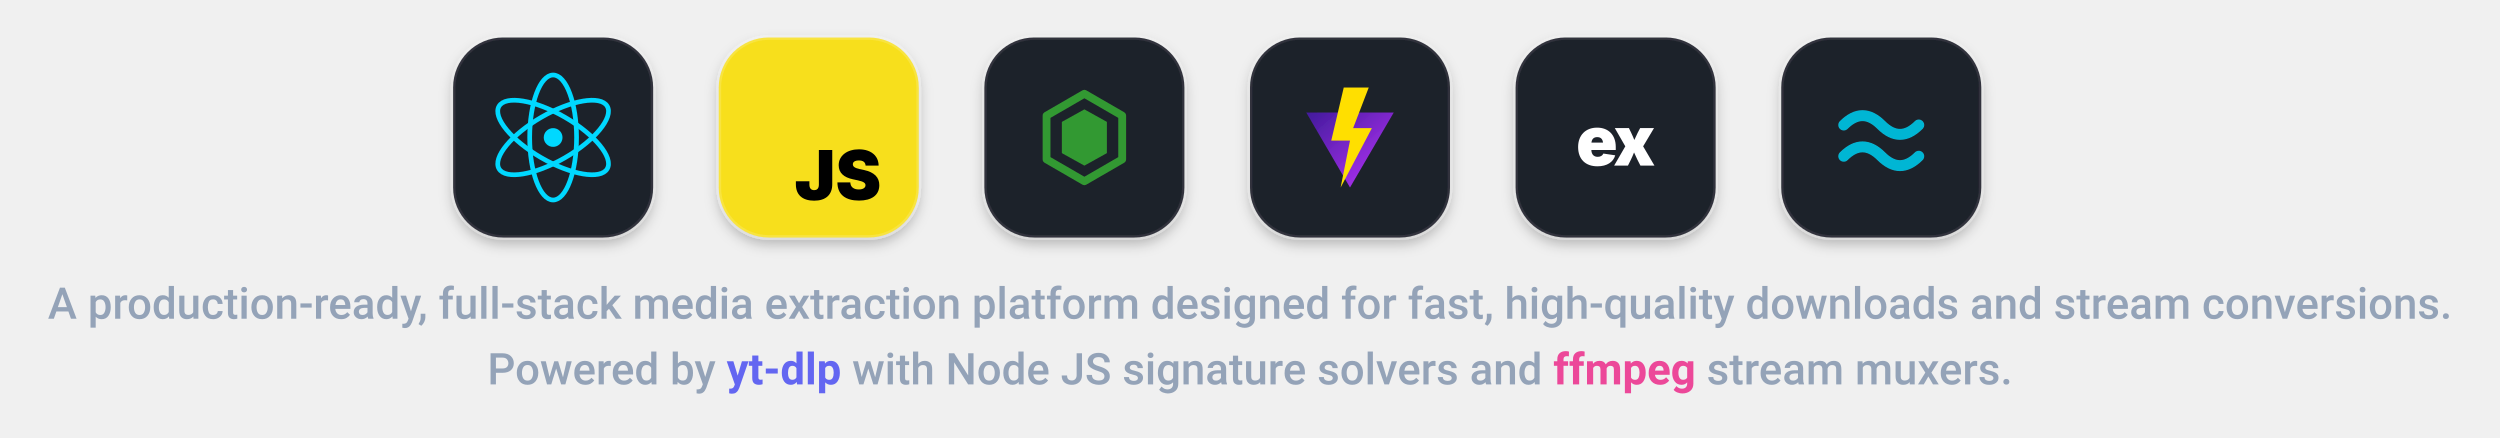
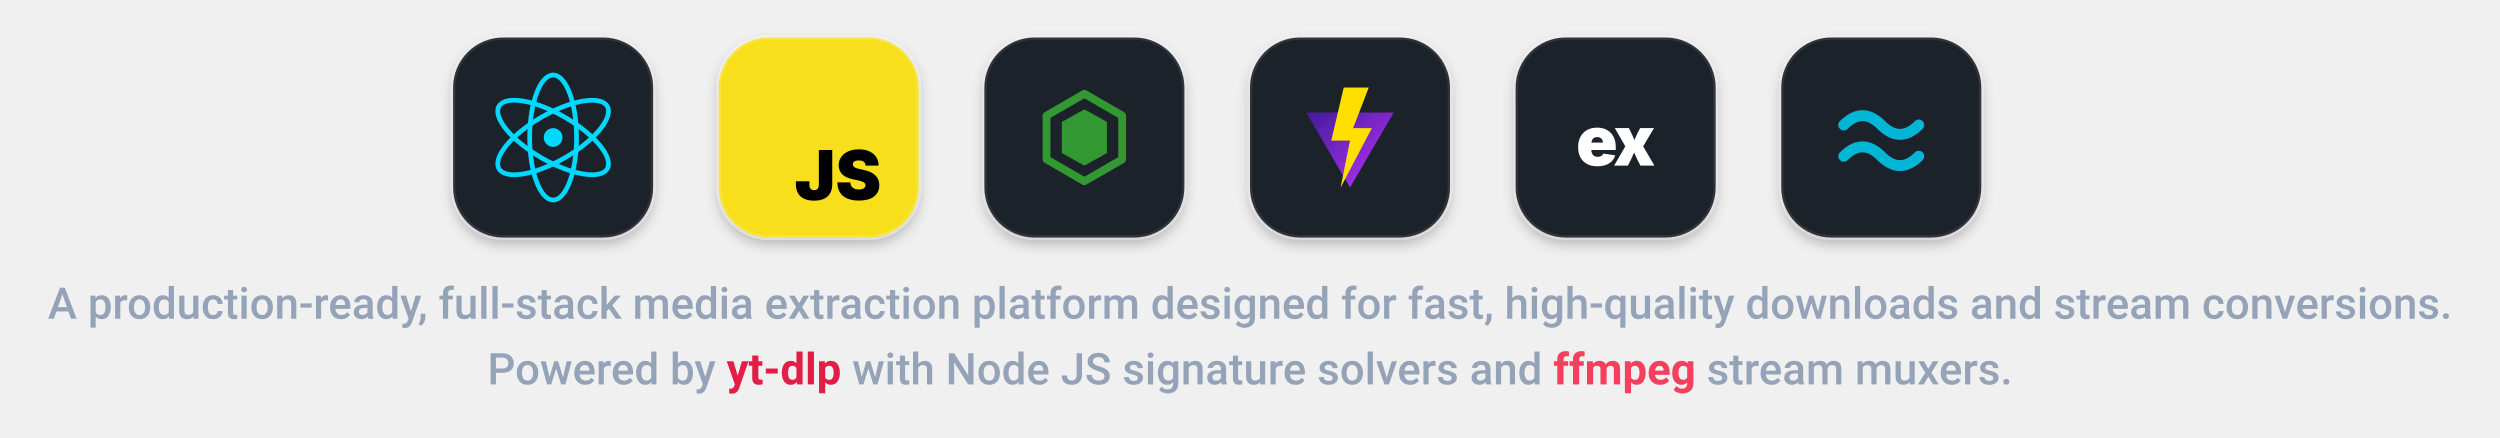
<svg xmlns="http://www.w3.org/2000/svg" viewBox="0 0 800 140" width="100%" height="100%" style="background: transparent;">
  <defs>
    <filter id="cardShadow" x="-20%" y="-20%" width="140%" height="140%">
      <feDropShadow dx="0" dy="8" stdDeviation="6" flood-color="#000000" flood-opacity="0.45" />
      <feDropShadow dx="0" dy="2" stdDeviation="2" flood-color="#000000" flood-opacity="0.25" />
    </filter>
    <linearGradient id="viteTriangle" x1="0%" y1="0%" x2="100%" y2="100%">
      <stop offset="0%" stop-color="#411b9b" />
      <stop offset="100%" stop-color="#bd34fe" />
    </linearGradient>
  </defs>
  <style>
    .desc-text {
      font-family: 'Segoe UI', -apple-system, BlinkMacSystemFont, Roboto, sans-serif;
      font-size: 14px;
      fill: #94a3b8;
      text-anchor: middle;
      font-weight: 500;
    }
  </style>
  <g transform="translate(145, 12)" filter="url(#cardShadow)">
    <rect width="64" height="64" rx="16" fill="#1e222b" stroke="rgba(255, 255, 255, 0.08)" stroke-width="1.5" />
    <ellipse cx="32" cy="32" rx="20" ry="7.5" fill="none" stroke="#00d8ff" stroke-width="1.5" transform="rotate(30, 32, 32)" />
    <ellipse cx="32" cy="32" rx="20" ry="7.5" fill="none" stroke="#00d8ff" stroke-width="1.5" transform="rotate(90, 32, 32)" />
    <ellipse cx="32" cy="32" rx="20" ry="7.5" fill="none" stroke="#00d8ff" stroke-width="1.5" transform="rotate(150, 32, 32)" />
    <circle cx="32" cy="32" r="3" fill="#00d8ff" />
  </g>
  <g transform="translate(230, 12)" filter="url(#cardShadow)">
    <rect width="64" height="64" rx="16" fill="#f7df1e" stroke="rgba(255, 255, 255, 0.15)" stroke-width="1.5" />
    <text x="52" y="52" fill="#000000" font-family="-apple-system, BlinkMacSystemFont, 'Segoe UI', sans-serif" font-size="22" font-weight="900" text-anchor="end">JS</text>
  </g>
  <g transform="translate(315, 12)" filter="url(#cardShadow)">
    <rect width="64" height="64" rx="16" fill="#1e222b" stroke="rgba(255, 255, 255, 0.08)" stroke-width="1.5" />
    <path d="M32 18 L44.1 25 L44.1 39 L32 46 L19.9 39 L19.9 25 Z" fill="none" stroke="#339933" stroke-width="2.5" stroke-linejoin="round" />
    <path d="M32 23 L39.2 27 L39.2 37 L32 41 L24.8 37 L24.8 27 Z" fill="#339933" />
  </g>
  <g transform="translate(400, 12)" filter="url(#cardShadow)">
    <rect width="64" height="64" rx="16" fill="#1e222b" stroke="rgba(255, 255, 255, 0.08)" stroke-width="1.5" />
    <polygon points="18,24 46,24 32,48" fill="url(#viteTriangle)" />
    <polygon points="30,16 38,16 33,29 39,29 29,48 32,33 26,33" fill="#ffdf00" />
  </g>
  <g transform="translate(485, 12)" filter="url(#cardShadow)">
    <rect width="64" height="64" rx="16" fill="#1e222b" stroke="rgba(255, 255, 255, 0.08)" stroke-width="1.5" />
    <text x="32" y="41" fill="#ffffff" font-family="-apple-system, BlinkMacSystemFont, 'Segoe UI', sans-serif" font-size="22" font-weight="900" letter-spacing="-1" text-anchor="middle">ex</text>
  </g>
  <g transform="translate(570, 12)" filter="url(#cardShadow)">
    <rect width="64" height="64" rx="16" fill="#1e222b" stroke="rgba(255, 255, 255, 0.08)" stroke-width="1.5" />
    <path d="M20 28 C24 24, 28 24, 32 28 C36 32, 40 32, 44 28" fill="none" stroke="#06b6d4" stroke-width="3.5" stroke-linecap="round" />
    <path d="M20 38 C24 34, 28 34, 32 38 C36 42, 40 42, 44 38" fill="none" stroke="#06b6d4" stroke-width="3.5" stroke-linecap="round" />
  </g>
  <text x="400" y="102" class="desc-text">A production-ready, full-stack media extraction platform designed for fast, high-quality downloads and stream conversions.</text>
-   <text x="400" y="123" class="desc-text">Powered by <tspan fill="#6366f1" font-weight="bold">yt-dlp</tspan> with Node JS signature solvers and <tspan fill="#ec4899" font-weight="bold">ffmpeg</tspan> stream muxers.</text>
+   <text x="400" y="123" class="desc-text">Powered by <tspan fill="#e11d48" font-weight="bold">yt-dlp</tspan> with Node JS signature solvers and <tspan fill="#f43f5e" font-weight="bold">ffmpeg</tspan> stream muxers.</text>
</svg>
